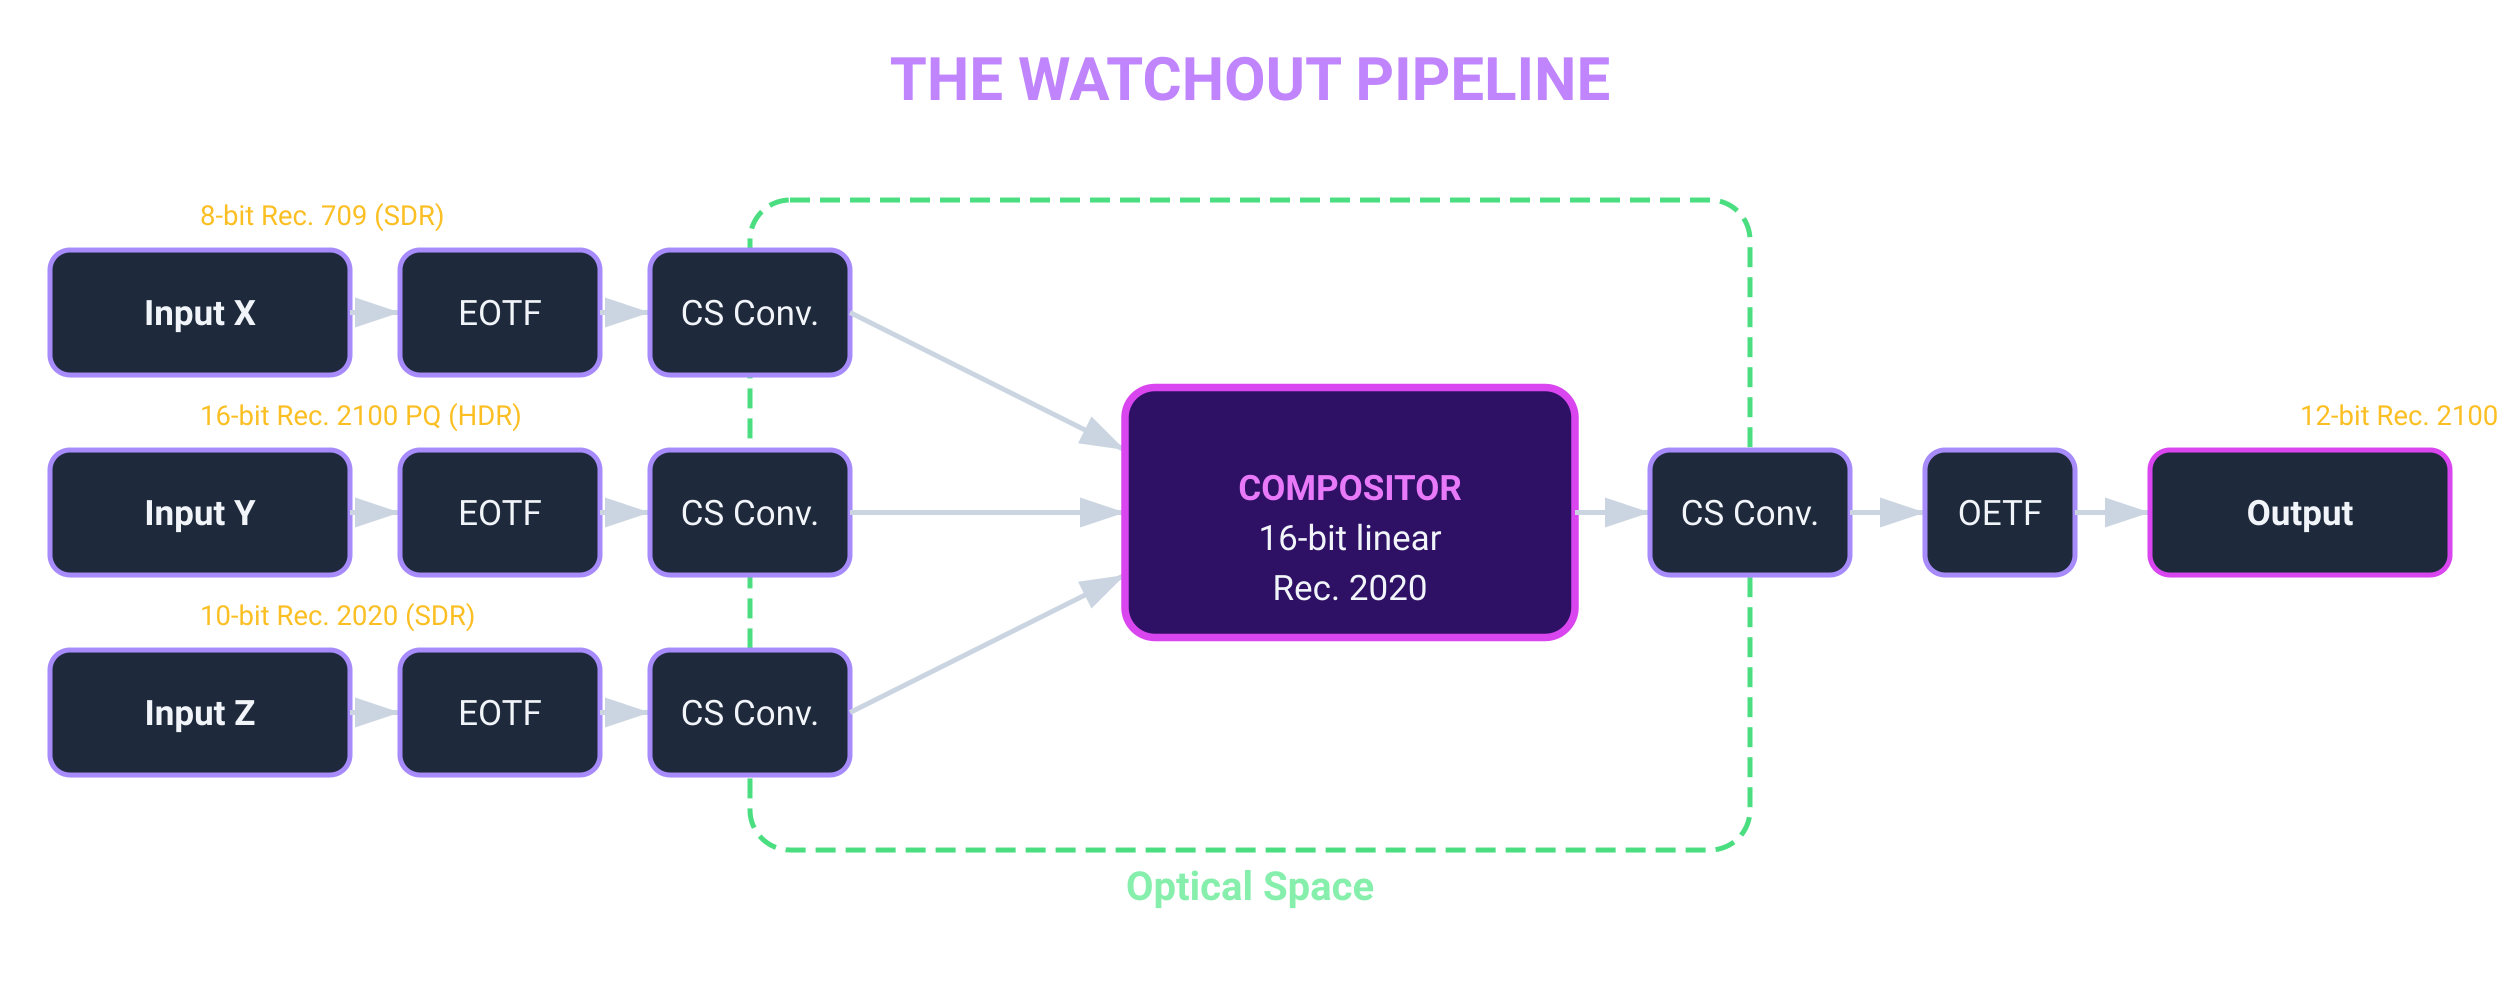
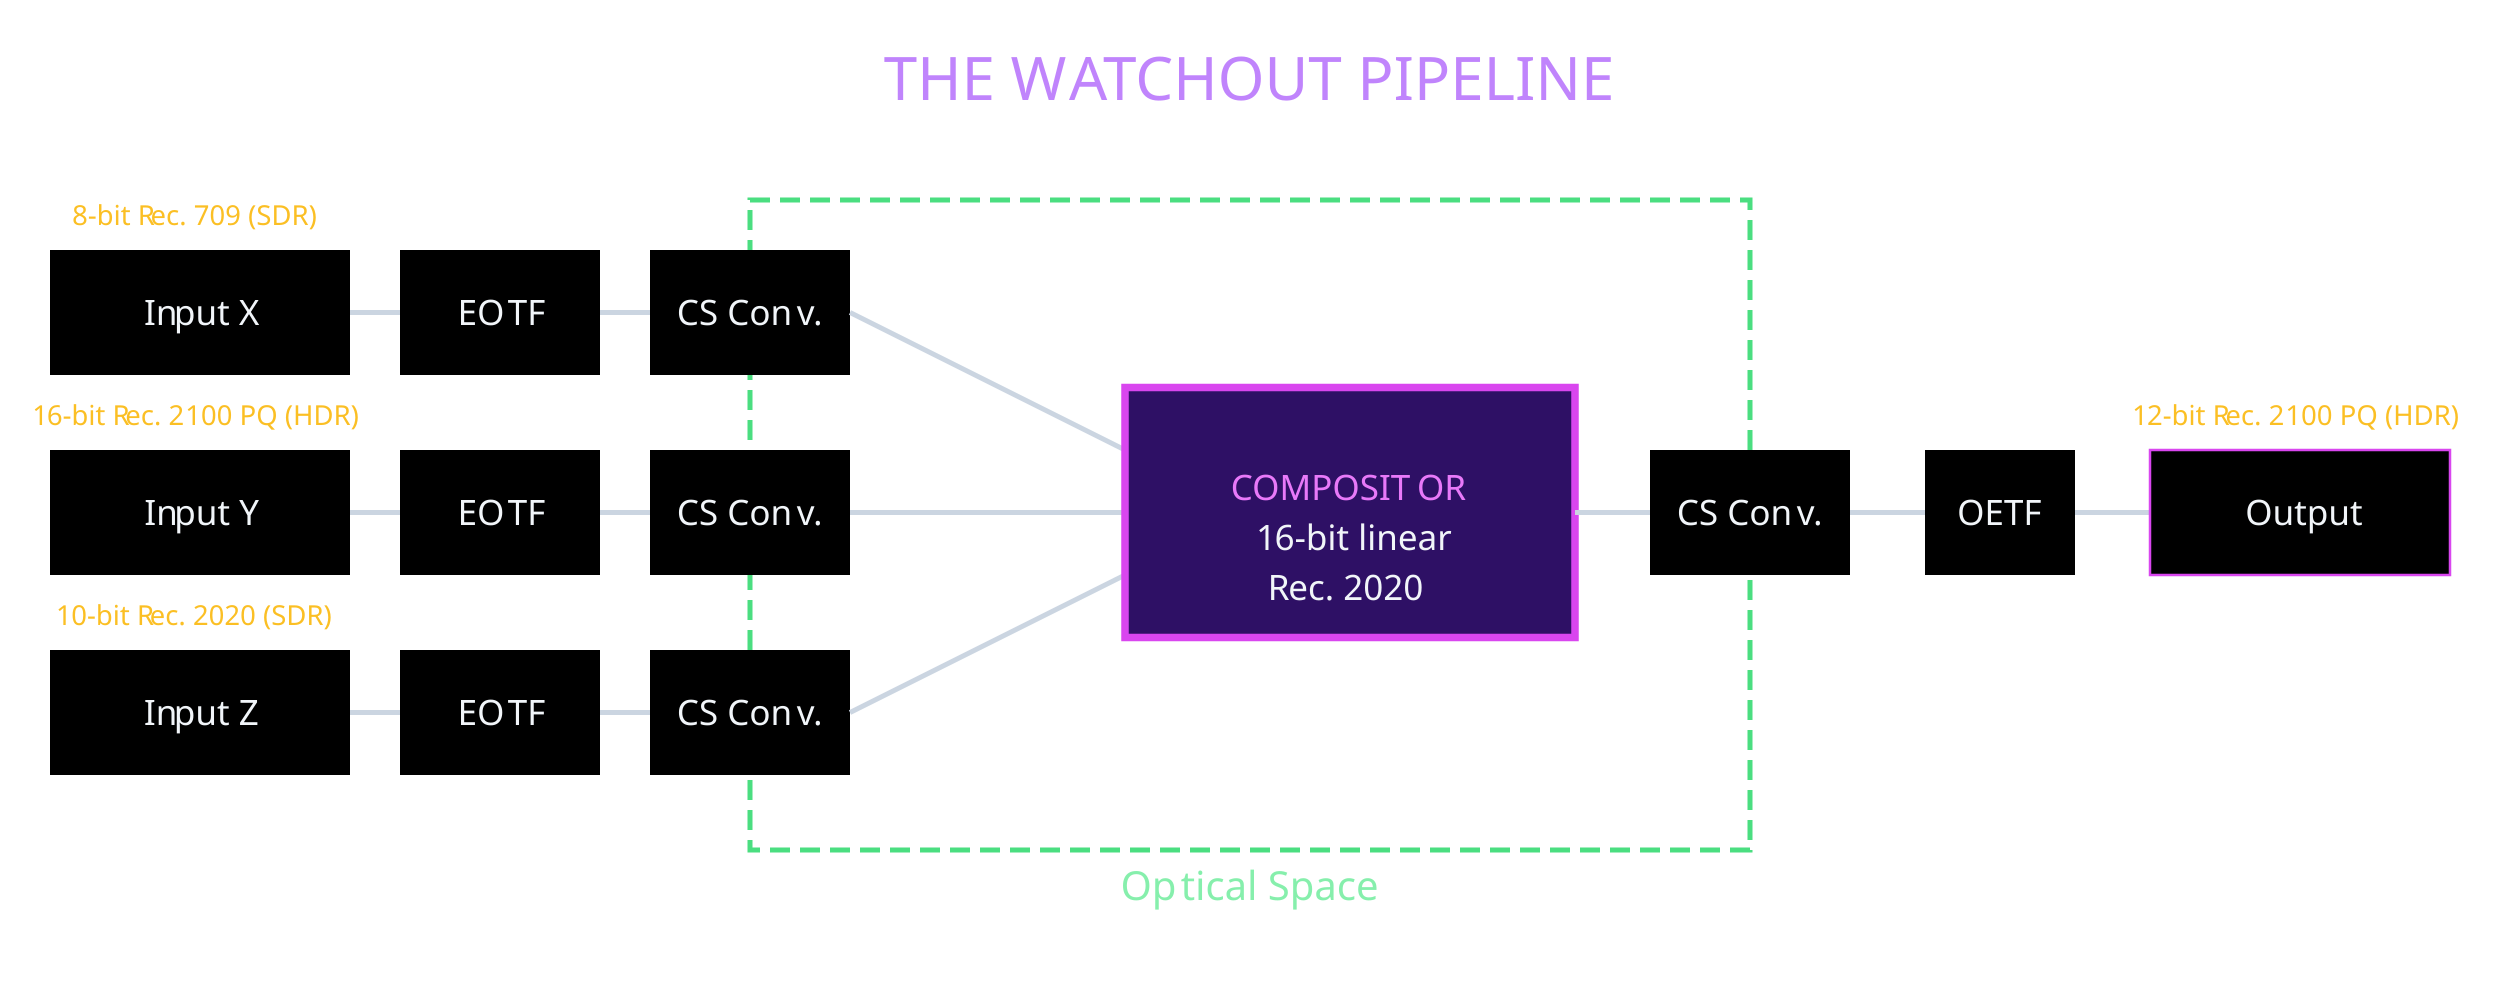
- <svg xmlns="http://www.w3.org/2000/svg" width="1000" height="400" viewBox="0 0 1000 400">
-   <defs>
-     <style>
-       /* Dark Mode Colors derived from system_architecture_diagram_dark.svg */
-       .box { fill: #1e293b; stroke: #a78bfa; stroke-width: 2; rx: 8; ry: 8; }
-       .box-compositor { fill: #2e1065; stroke: #d946ef; stroke-width: 3; rx: 12; ry: 12; }
-       .optical-space { fill: none; stroke: #4ade80; stroke-width: 2; stroke-dasharray: 8 4; rx: 16; ry: 16; }
-       .line { stroke: #cbd5e1; stroke-width: 2; fill: none; marker-end: url(#arrow); }
-       text { font-family: -apple-system, BlinkMacSystemFont, "Segoe UI", Roboto, Helvetica, Arial, sans-serif; }
-       .text { font-size: 14px; text-anchor: middle; fill: #f1f5f9; }
-       .text-sub { font-size: 11px; fill: #94a3b8; }
-       .text-title { font-size: 24px; font-weight: 700; fill: #c084fc; text-anchor: middle; }
-       .text-label { font-size: 12px; font-weight: 600; fill: #86efac; text-anchor: middle; }
-     </style>
-     <marker id="arrow" markerWidth="10" markerHeight="10" refX="9" refY="3" orient="auto" markerUnits="strokeWidth">
-       <path d="M0,0 L0,6 L9,3 z" fill="#cbd5e1" />
-     </marker>
-   </defs>
-   <text x="500" y="40" class="text-title">THE WATCHOUT PIPELINE</text>
-   <rect x="300" y="80" width="400" height="260" class="optical-space" />
-   <text x="500" y="360" class="text-label" style="font-size: 16px;">Optical Space</text>
-   <g transform="translate(20, 100)">
-     <text x="60" y="-10" class="text-sub" style="fill:#fbbf24">8-bit Rec. 709 (SDR)</text>
-     <rect width="120" height="50" class="box" />
-     <text x="60" y="30" class="text" style="font-weight:600">Input X</text>
+ <svg xmlns="http://www.w3.org/2000/svg" width="100%" height="100%" viewBox="0 0 1000 400" version="1.1" xml:space="preserve" style="fill-rule:evenodd;clip-rule:evenodd;">
+   <text x="353.51px" y="40px" style="font-family:'Futura-Medium', 'Futura', sans-serif;font-weight:500;font-size:24px;fill:#c084fc;">THE W<tspan x="427.584px 444.354px 455.287px 472.607px 490.209px " y="40px 40px 40px 40px 40px ">ATCHO</tspan>UT PIPELINE</text>
+   <rect x="300" y="80" width="400" height="260" style="fill:none;stroke:#4ade80;stroke-width:2px;stroke-dasharray:8,4;" />
+   <text x="448.238px" y="360px" style="font-family:'Futura-Medium', 'Futura', sans-serif;font-weight:500;font-size:16px;fill:#86efac;">Op<tspan x="472.27px 476.645px " y="360px 360px ">ti</tspan>cal Space</text>
+   <g>
+     <text x="28.838px" y="90px" style="font-family:'Futura-Medium', 'Futura', sans-serif;font-weight:500;font-size:11px;fill:#fbbf24;">8-bit R<tspan x="60.205px 66.29px " y="90px 90px ">ec</tspan>. 709 (SDR)</text>
+     <rect x="20" y="100" width="120" height="50" />
+     <text x="57.602px" y="130px" style="font-family:'Futura-Medium', 'Futura', sans-serif;font-weight:500;font-size:14px;fill:#f1f5f9;">In<tspan x="69.579px 77.973px " y="130px 130px ">pu</tspan>t X</text>
  </g>
-   <path d="M140,125 L160,125" class="line" />
-   <g transform="translate(160, 100)">
-     <rect width="80" height="50" class="box" />
-     <text x="40" y="30" class="text">EOTF</text>
+   <path d="M140,125l20,0" style="fill:none;fill-rule:nonzero;stroke:#cbd5e1;stroke-width:2px;" />
+   <g>
+     <rect x="160" y="100" width="80" height="50" />
+     <text x="183.04px" y="130px" style="font-family:'Futura-Medium', 'Futura', sans-serif;font-weight:500;font-size:14px;fill:#f1f5f9;">EO<tspan x="203.09px 209.844px " y="130px 130px ">TF</tspan>
+     </text>
  </g>
-   <path d="M240,125 L260,125" class="line" />
-   <g transform="translate(260, 100)">
-     <rect width="80" height="50" class="box" />
-     <text x="40" y="30" class="text">CS Conv.</text>
+   <path d="M240,125l20,0" style="fill:none;fill-rule:nonzero;stroke:#cbd5e1;stroke-width:2px;" />
+   <g>
+     <rect x="260" y="100" width="80" height="50" />
+     <text x="270.718px" y="130px" style="font-family:'Futura-Medium', 'Futura', sans-serif;font-weight:500;font-size:14px;fill:#f1f5f9;">CS Con<tspan x="318.7px 324.961px " y="130px 130px ">v.</tspan>
+     </text>
  </g>
-   <path d="M340,125 L450,180" class="line" />
-   <g transform="translate(20, 180)">
-     <text x="60" y="-10" class="text-sub" style="fill:#fbbf24">16-bit Rec. 2100 PQ (HDR)</text>
-     <rect width="120" height="50" class="box" />
-     <text x="60" y="30" class="text" style="font-weight:600">Input Y</text>
+   <path d="M340,125l110,55" style="fill:none;fill-rule:nonzero;stroke:#cbd5e1;stroke-width:2px;" />
+   <g>
+     <text x="12.915px" y="170px" style="font-family:'Futura-Medium', 'Futura', sans-serif;font-weight:500;font-size:11px;fill:#fbbf24;">1<tspan x="18.737px 25.526px " y="170px 170px ">6-</tspan>bit R<tspan x="50.104px 56.19px " y="170px 170px ">ec</tspan>. 2<tspan x="74.086px 80.215px 87.004px " y="170px 170px 170px ">100</tspan> PQ (HDR)</text>
+     <rect x="20" y="180" width="120" height="50" />
+     <text x="57.725px" y="210px" style="font-family:'Futura-Medium', 'Futura', sans-serif;font-weight:500;font-size:14px;fill:#f1f5f9;">In<tspan x="69.702px 78.096px " y="210px 210px ">pu</tspan>t Y</text>
  </g>
-   <path d="M140,205 L160,205" class="line" />
-   <g transform="translate(160, 180)">
-     <rect width="80" height="50" class="box" />
-     <text x="40" y="30" class="text">EOTF</text>
+   <path d="M140,205l20,0" style="fill:none;fill-rule:nonzero;stroke:#cbd5e1;stroke-width:2px;" />
+   <g>
+     <rect x="160" y="180" width="80" height="50" />
+     <text x="183.04px" y="210px" style="font-family:'Futura-Medium', 'Futura', sans-serif;font-weight:500;font-size:14px;fill:#f1f5f9;">EO<tspan x="203.09px 209.844px " y="210px 210px ">TF</tspan>
+     </text>
  </g>
-   <path d="M240,205 L260,205" class="line" />
-   <g transform="translate(260, 180)">
-     <rect width="80" height="50" class="box" />
-     <text x="40" y="30" class="text">CS Conv.</text>
+   <path d="M240,205l20,0" style="fill:none;fill-rule:nonzero;stroke:#cbd5e1;stroke-width:2px;" />
+   <g>
+     <rect x="260" y="180" width="80" height="50" />
+     <text x="270.718px" y="210px" style="font-family:'Futura-Medium', 'Futura', sans-serif;font-weight:500;font-size:14px;fill:#f1f5f9;">CS Con<tspan x="318.7px 324.961px " y="210px 210px ">v.</tspan>
+     </text>
  </g>
-   <path d="M340,205 L450,205" class="line" />
-   <g transform="translate(20, 260)">
-     <text x="60" y="-10" class="text-sub" style="fill:#fbbf24">10-bit Rec. 2020 (SDR)</text>
-     <rect width="120" height="50" class="box" />
-     <text x="60" y="30" class="text" style="font-weight:600">Input Z</text>
+   <path d="M340,205l110,0" style="fill:none;fill-rule:nonzero;stroke:#cbd5e1;stroke-width:2px;" />
+   <g>
+     <text x="22.379px" y="250px" style="font-family:'Futura-Medium', 'Futura', sans-serif;font-weight:500;font-size:11px;fill:#fbbf24;">1<tspan x="28.507px 35.296px " y="250px 250px ">0-</tspan>bit R<tspan x="59.875px 65.96px " y="250px 250px ">ec</tspan>. 2020 (SDR)</text>
+     <rect x="20" y="260" width="120" height="50" />
+     <text x="57.551px" y="290px" style="font-family:'Futura-Medium', 'Futura', sans-serif;font-weight:500;font-size:14px;fill:#f1f5f9;">In<tspan x="69.527px 77.922px " y="290px 290px ">pu</tspan>t Z</text>
  </g>
-   <path d="M140,285 L160,285" class="line" />
-   <g transform="translate(160, 260)">
-     <rect width="80" height="50" class="box" />
-     <text x="40" y="30" class="text">EOTF</text>
+   <path d="M140,285l20,0" style="fill:none;fill-rule:nonzero;stroke:#cbd5e1;stroke-width:2px;" />
+   <g>
+     <rect x="160" y="260" width="80" height="50" />
+     <text x="183.04px" y="290px" style="font-family:'Futura-Medium', 'Futura', sans-serif;font-weight:500;font-size:14px;fill:#f1f5f9;">EO<tspan x="203.09px 209.844px " y="290px 290px ">TF</tspan>
+     </text>
  </g>
-   <path d="M240,285 L260,285" class="line" />
-   <g transform="translate(260, 260)">
-     <rect width="80" height="50" class="box" />
-     <text x="40" y="30" class="text">CS Conv.</text>
+   <path d="M240,285l20,0" style="fill:none;fill-rule:nonzero;stroke:#cbd5e1;stroke-width:2px;" />
+   <g>
+     <rect x="260" y="260" width="80" height="50" />
+     <text x="270.718px" y="290px" style="font-family:'Futura-Medium', 'Futura', sans-serif;font-weight:500;font-size:14px;fill:#f1f5f9;">CS Con<tspan x="318.7px 324.961px " y="290px 290px ">v.</tspan>
+     </text>
  </g>
-   <path d="M340,285 L450,230" class="line" />
-   <g transform="translate(450, 155)">
-     <rect width="180" height="100" class="box-compositor" />
-     <text x="90" y="45" class="text" style="font-weight:700; fill:#e879f9">COMPOSITOR</text>
-     <text x="90" y="65" class="text">16-bit linear</text>
-     <text x="90" y="85" class="text">Rec. 2020</text>
+   <path d="M340,285l110,-55" style="fill:none;fill-rule:nonzero;stroke:#cbd5e1;stroke-width:2px;" />
+   <g>
+     <rect x="450" y="155" width="180" height="100" style="fill:#2e1065;stroke:#d946ef;stroke-width:3px;" />
+     <text x="492.285px" y="200px" style="font-family:'Futura-Medium', 'Futura', sans-serif;font-weight:500;font-size:14px;fill:#e879f9;">COMPOSIT<tspan x="566.776px 579.286px " y="200px 200px ">OR</tspan>
+     </text>
+     <text x="502.423px" y="220px" style="font-family:'Futura-Medium', 'Futura', sans-serif;font-weight:500;font-size:14px;fill:#f1f5f9;">1<tspan x="509.833px 518.474px " y="220px 220px ">6-</tspan>bit linear</text>
+     <text x="507.088px" y="240px" style="font-family:'Futura-Medium', 'Futura', sans-serif;font-weight:500;font-size:14px;fill:#f1f5f9;">R<tspan x="515.292px 523.037px " y="240px 240px ">ec</tspan>. 2020</text>
  </g>
-   <path d="M630,205 L660,205" class="line" />
-   <g transform="translate(660, 180)">
-     <rect width="80" height="50" class="box" />
-     <text x="40" y="30" class="text">CS Conv.</text>
+   <path d="M630,205l30,0" style="fill:none;fill-rule:nonzero;stroke:#cbd5e1;stroke-width:2px;" />
+   <g>
+     <rect x="660" y="180" width="80" height="50" />
+     <text x="670.718px" y="210px" style="font-family:'Futura-Medium', 'Futura', sans-serif;font-weight:500;font-size:14px;fill:#f1f5f9;">CS Con<tspan x="718.7px 724.961px " y="210px 210px ">v.</tspan>
+     </text>
  </g>
-   <path d="M740,205 L770,205" class="line" />
-   <g transform="translate(770, 180)">
-     <rect width="60" height="50" class="box" />
-     <text x="30" y="30" class="text">OETF</text>
+   <path d="M740,205l30,0" style="fill:none;fill-rule:nonzero;stroke:#cbd5e1;stroke-width:2px;" />
+   <g>
+     <rect x="770" y="180" width="60" height="50" />
+     <text x="782.852px" y="210px" style="font-family:'Futura-Medium', 'Futura', sans-serif;font-weight:500;font-size:14px;fill:#f1f5f9;">OETF</text>
  </g>
-   <path d="M830,205 L860,205" class="line" />
-   <g transform="translate(860, 180)">
-     <text x="60" y="-10" class="text-sub" style="fill:#fbbf24">12-bit Rec. 2100 PQ (HDR)</text>
-     <rect width="120" height="50" class="box" style="stroke:#d946ef" />
-     <text x="60" y="30" class="text" style="font-weight:600">Output</text>
+   <path d="M830,205l30,0" style="fill:none;fill-rule:nonzero;stroke:#cbd5e1;stroke-width:2px;" />
+   <g>
+     <text x="852.867px" y="170px" style="font-family:'Futura-Medium', 'Futura', sans-serif;font-weight:500;font-size:11px;fill:#fbbf24;">1<tspan x="858.786px 865.575px " y="170px 170px ">2-</tspan>bit R<tspan x="890.153px 896.238px " y="170px 170px ">ec</tspan>. 2<tspan x="914.135px 920.263px 927.052px " y="170px 170px 170px ">100</tspan> PQ (HDR)</text>
+     <rect x="860" y="180" width="120" height="50" style="stroke:#d946ef;stroke-width:1px;" />
+     <text x="898.091px" y="210px" style="font-family:'Futura-Medium', 'Futura', sans-serif;font-weight:500;font-size:14px;fill:#f1f5f9;">Output</text>
  </g>
</svg>
